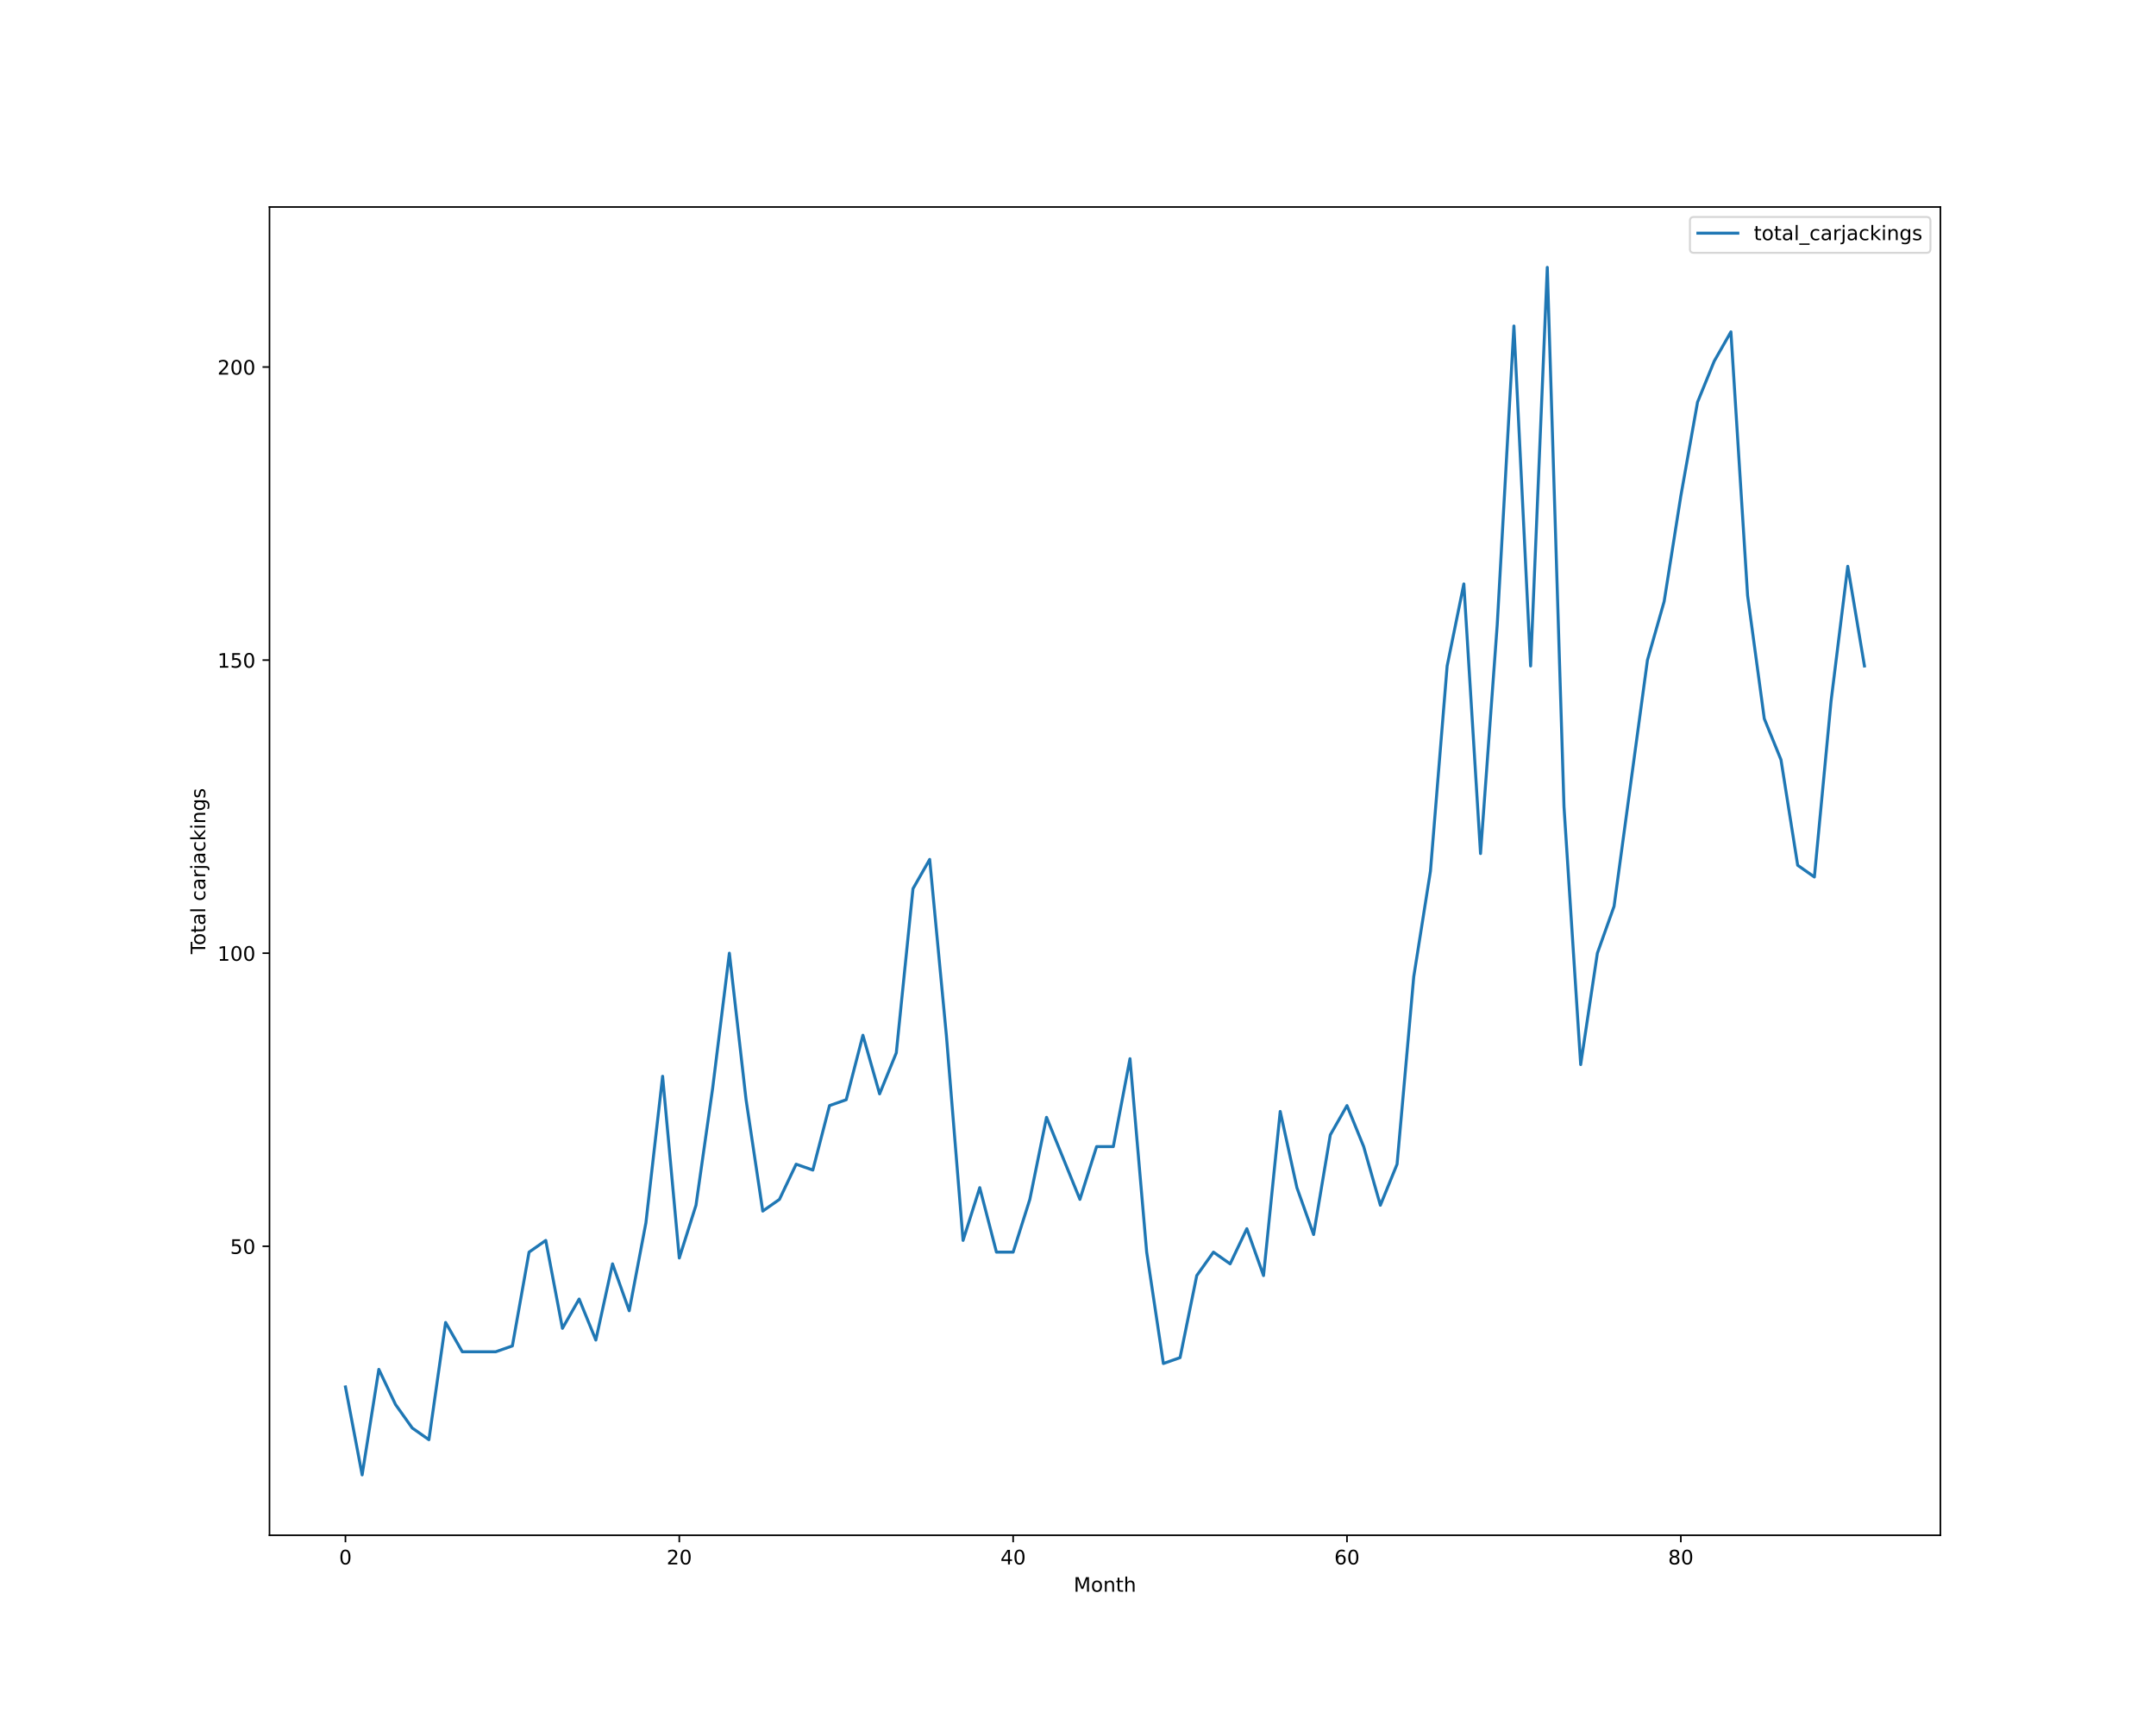
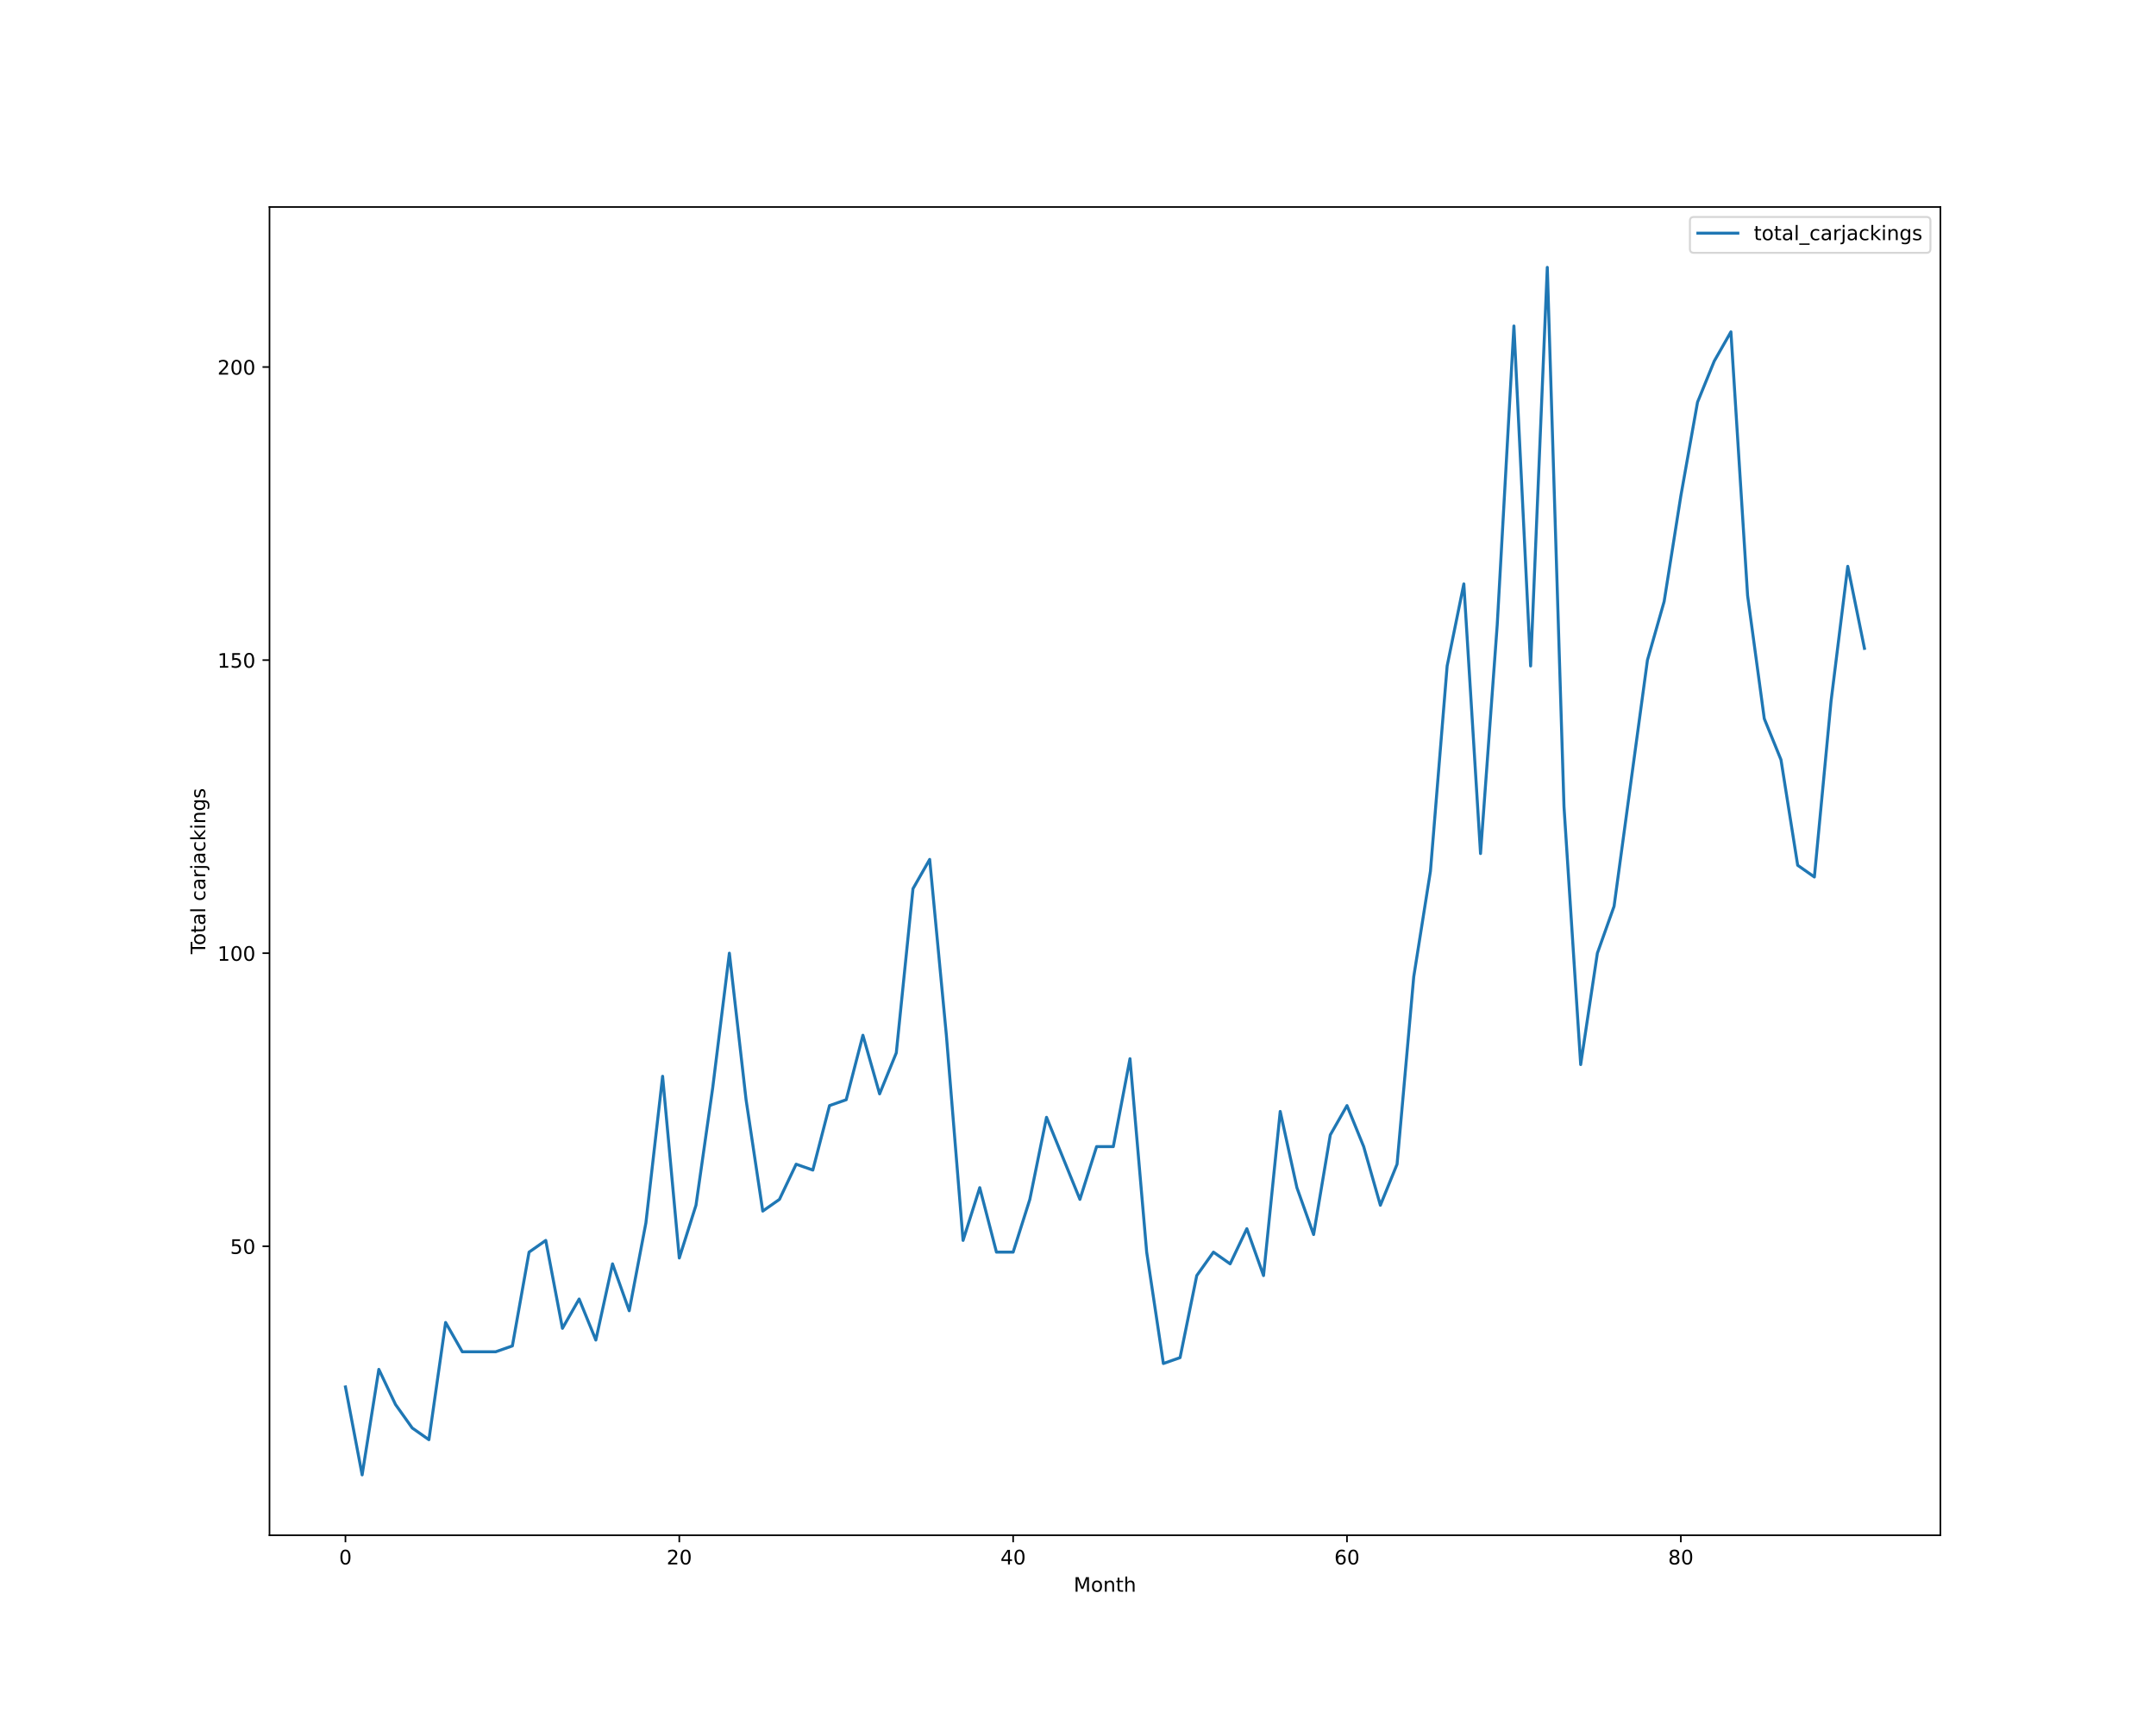
<svg xmlns="http://www.w3.org/2000/svg" xmlns:xlink="http://www.w3.org/1999/xlink" height="864pt" version="1.1" viewBox="0 0 1080 864" width="1080pt">
  <defs>
    <style type="text/css">*{stroke-linecap:butt;stroke-linejoin:round;}</style>
  </defs>
  <g id="figure_1">
    <g id="patch_1">
      <path d="M 0 864  L 1080 864  L 1080 0  L 0 0  z " style="fill:#ffffff;" />
    </g>
    <g id="axes_1">
      <g id="patch_2">
        <path d="M 135 768.96  L 972 768.96  L 972 103.68  L 135 103.68  z " style="fill:#ffffff;" />
      </g>
      <g id="matplotlib.axis_1">
        <g id="xtick_1">
          <g id="line2d_1">
            <defs>
-               <path d="M 0 0  L 0 3.5  " id="m84efec261a" style="stroke:#000000;stroke-width:0.8;" />
-             </defs>
-             <g>
-               <use style="stroke:#000000;stroke-width:0.8;" x="173.045" xlink:href="#m84efec261a" y="768.96" />
+               <path d="M 0 0  L 0 3.5  " id="m256ab2ce55" style="stroke:#000000;stroke-width:0.8;" />
+             </defs>
+             <g>
+               <use style="stroke:#000000;stroke-width:0.8;" x="173.045" xlink:href="#m256ab2ce55" y="768.96" />
            </g>
          </g>
          <g id="text_1">
            <g transform="translate(169.8642 783.5584)scale(0.1 -0.1)">
              <defs>
                <path d="M 2034 4250  Q 1547 4250 1301 3770  Q 1056 3291 1056 2328  Q 1056 1369 1301 889  Q 1547 409 2034 409  Q 2525 409 2770 889  Q 3016 1369 3016 2328  Q 3016 3291 2770 3770  Q 2525 4250 2034 4250  z M 2034 4750  Q 2819 4750 3233 4129  Q 3647 3509 3647 2328  Q 3647 1150 3233 529  Q 2819 -91 2034 -91  Q 1250 -91 836 529  Q 422 1150 422 2328  Q 422 3509 836 4129  Q 1250 4750 2034 4750  z " id="DejaVuSans-30" transform="scale(0.015625)" />
              </defs>
              <use xlink:href="#DejaVuSans-30" />
            </g>
          </g>
        </g>
        <g id="xtick_2">
          <g id="line2d_2">
            <g>
-               <use style="stroke:#000000;stroke-width:0.8;" x="340.278" xlink:href="#m84efec261a" y="768.96" />
+               <use style="stroke:#000000;stroke-width:0.8;" x="340.278" xlink:href="#m256ab2ce55" y="768.96" />
            </g>
          </g>
          <g id="text_2">
            <g transform="translate(333.9157 783.5584)scale(0.1 -0.1)">
              <defs>
                <path d="M 1228 531  L 3431 531  L 3431 0  L 469 0  L 469 531  Q 828 903 1448 1529  Q 2069 2156 2228 2338  Q 2531 2678 2651 2914  Q 2772 3150 2772 3378  Q 2772 3750 2511 3984  Q 2250 4219 1831 4219  Q 1534 4219 1204 4116  Q 875 4013 500 3803  L 500 4441  Q 881 4594 1212 4672  Q 1544 4750 1819 4750  Q 2544 4750 2975 4387  Q 3406 4025 3406 3419  Q 3406 3131 3298 2873  Q 3191 2616 2906 2266  Q 2828 2175 2409 1742  Q 1991 1309 1228 531  z " id="DejaVuSans-32" transform="scale(0.015625)" />
              </defs>
              <use xlink:href="#DejaVuSans-32" />
              <use x="63.623" xlink:href="#DejaVuSans-30" />
            </g>
          </g>
        </g>
        <g id="xtick_3">
          <g id="line2d_3">
            <g>
-               <use style="stroke:#000000;stroke-width:0.8;" x="507.511" xlink:href="#m84efec261a" y="768.96" />
+               <use style="stroke:#000000;stroke-width:0.8;" x="507.511" xlink:href="#m256ab2ce55" y="768.96" />
            </g>
          </g>
          <g id="text_3">
            <g transform="translate(501.1485 783.5584)scale(0.1 -0.1)">
              <defs>
                <path d="M 2419 4116  L 825 1625  L 2419 1625  L 2419 4116  z M 2253 4666  L 3047 4666  L 3047 1625  L 3713 1625  L 3713 1100  L 3047 1100  L 3047 0  L 2419 0  L 2419 1100  L 313 1100  L 313 1709  L 2253 4666  z " id="DejaVuSans-34" transform="scale(0.015625)" />
              </defs>
              <use xlink:href="#DejaVuSans-34" />
              <use x="63.623" xlink:href="#DejaVuSans-30" />
            </g>
          </g>
        </g>
        <g id="xtick_4">
          <g id="line2d_4">
            <g>
-               <use style="stroke:#000000;stroke-width:0.8;" x="674.744" xlink:href="#m84efec261a" y="768.96" />
+               <use style="stroke:#000000;stroke-width:0.8;" x="674.744" xlink:href="#m256ab2ce55" y="768.96" />
            </g>
          </g>
          <g id="text_4">
            <g transform="translate(668.3813 783.5584)scale(0.1 -0.1)">
              <defs>
                <path d="M 2113 2584  Q 1688 2584 1439 2293  Q 1191 2003 1191 1497  Q 1191 994 1439 701  Q 1688 409 2113 409  Q 2538 409 2786 701  Q 3034 994 3034 1497  Q 3034 2003 2786 2293  Q 2538 2584 2113 2584  z M 3366 4563  L 3366 3988  Q 3128 4100 2886 4159  Q 2644 4219 2406 4219  Q 1781 4219 1451 3797  Q 1122 3375 1075 2522  Q 1259 2794 1537 2939  Q 1816 3084 2150 3084  Q 2853 3084 3261 2657  Q 3669 2231 3669 1497  Q 3669 778 3244 343  Q 2819 -91 2113 -91  Q 1303 -91 875 529  Q 447 1150 447 2328  Q 447 3434 972 4092  Q 1497 4750 2381 4750  Q 2619 4750 2861 4703  Q 3103 4656 3366 4563  z " id="DejaVuSans-36" transform="scale(0.015625)" />
              </defs>
              <use xlink:href="#DejaVuSans-36" />
              <use x="63.623" xlink:href="#DejaVuSans-30" />
            </g>
          </g>
        </g>
        <g id="xtick_5">
          <g id="line2d_5">
            <g>
-               <use style="stroke:#000000;stroke-width:0.8;" x="841.977" xlink:href="#m84efec261a" y="768.96" />
+               <use style="stroke:#000000;stroke-width:0.8;" x="841.977" xlink:href="#m256ab2ce55" y="768.96" />
            </g>
          </g>
          <g id="text_5">
            <g transform="translate(835.614 783.5584)scale(0.1 -0.1)">
              <defs>
                <path d="M 2034 2216  Q 1584 2216 1326 1975  Q 1069 1734 1069 1313  Q 1069 891 1326 650  Q 1584 409 2034 409  Q 2484 409 2743 651  Q 3003 894 3003 1313  Q 3003 1734 2745 1975  Q 2488 2216 2034 2216  z M 1403 2484  Q 997 2584 770 2862  Q 544 3141 544 3541  Q 544 4100 942 4425  Q 1341 4750 2034 4750  Q 2731 4750 3128 4425  Q 3525 4100 3525 3541  Q 3525 3141 3298 2862  Q 3072 2584 2669 2484  Q 3125 2378 3379 2068  Q 3634 1759 3634 1313  Q 3634 634 3220 271  Q 2806 -91 2034 -91  Q 1263 -91 848 271  Q 434 634 434 1313  Q 434 1759 690 2068  Q 947 2378 1403 2484  z M 1172 3481  Q 1172 3119 1398 2916  Q 1625 2713 2034 2713  Q 2441 2713 2670 2916  Q 2900 3119 2900 3481  Q 2900 3844 2670 4047  Q 2441 4250 2034 4250  Q 1625 4250 1398 4047  Q 1172 3844 1172 3481  z " id="DejaVuSans-38" transform="scale(0.015625)" />
              </defs>
              <use xlink:href="#DejaVuSans-38" />
              <use x="63.623" xlink:href="#DejaVuSans-30" />
            </g>
          </g>
        </g>
        <g id="text_6">
          <g transform="translate(537.8289 797.2366)scale(0.1 -0.1)">
            <defs>
              <path d="M 628 4666  L 1569 4666  L 2759 1491  L 3956 4666  L 4897 4666  L 4897 0  L 4281 0  L 4281 4097  L 3078 897  L 2444 897  L 1241 4097  L 1241 0  L 628 0  L 628 4666  z " id="DejaVuSans-4d" transform="scale(0.015625)" />
              <path d="M 1959 3097  Q 1497 3097 1228 2736  Q 959 2375 959 1747  Q 959 1119 1226 758  Q 1494 397 1959 397  Q 2419 397 2687 759  Q 2956 1122 2956 1747  Q 2956 2369 2687 2733  Q 2419 3097 1959 3097  z M 1959 3584  Q 2709 3584 3137 3096  Q 3566 2609 3566 1747  Q 3566 888 3137 398  Q 2709 -91 1959 -91  Q 1206 -91 779 398  Q 353 888 353 1747  Q 353 2609 779 3096  Q 1206 3584 1959 3584  z " id="DejaVuSans-6f" transform="scale(0.015625)" />
              <path d="M 3513 2113  L 3513 0  L 2938 0  L 2938 2094  Q 2938 2591 2744 2837  Q 2550 3084 2163 3084  Q 1697 3084 1428 2787  Q 1159 2491 1159 1978  L 1159 0  L 581 0  L 581 3500  L 1159 3500  L 1159 2956  Q 1366 3272 1645 3428  Q 1925 3584 2291 3584  Q 2894 3584 3203 3211  Q 3513 2838 3513 2113  z " id="DejaVuSans-6e" transform="scale(0.015625)" />
              <path d="M 1172 4494  L 1172 3500  L 2356 3500  L 2356 3053  L 1172 3053  L 1172 1153  Q 1172 725 1289 603  Q 1406 481 1766 481  L 2356 481  L 2356 0  L 1766 0  Q 1100 0 847 248  Q 594 497 594 1153  L 594 3053  L 172 3053  L 172 3500  L 594 3500  L 594 4494  L 1172 4494  z " id="DejaVuSans-74" transform="scale(0.015625)" />
              <path d="M 3513 2113  L 3513 0  L 2938 0  L 2938 2094  Q 2938 2591 2744 2837  Q 2550 3084 2163 3084  Q 1697 3084 1428 2787  Q 1159 2491 1159 1978  L 1159 0  L 581 0  L 581 4863  L 1159 4863  L 1159 2956  Q 1366 3272 1645 3428  Q 1925 3584 2291 3584  Q 2894 3584 3203 3211  Q 3513 2838 3513 2113  z " id="DejaVuSans-68" transform="scale(0.015625)" />
            </defs>
            <use xlink:href="#DejaVuSans-4d" />
            <use x="86.279" xlink:href="#DejaVuSans-6f" />
            <use x="147.461" xlink:href="#DejaVuSans-6e" />
            <use x="210.84" xlink:href="#DejaVuSans-74" />
            <use x="250.049" xlink:href="#DejaVuSans-68" />
          </g>
        </g>
      </g>
      <g id="matplotlib.axis_2">
        <g id="ytick_1">
          <g id="line2d_6">
            <defs>
-               <path d="M 0 0  L -3.5 0  " id="m2ad06dee0b" style="stroke:#000000;stroke-width:0.8;" />
-             </defs>
-             <g>
-               <use style="stroke:#000000;stroke-width:0.8;" x="135" xlink:href="#m2ad06dee0b" y="624.219" />
+               <path d="M 0 0  L -3.5 0  " id="me2e9c470e2" style="stroke:#000000;stroke-width:0.8;" />
+             </defs>
+             <g>
+               <use style="stroke:#000000;stroke-width:0.8;" x="135" xlink:href="#me2e9c470e2" y="624.219" />
            </g>
          </g>
          <g id="text_7">
            <g transform="translate(115.275 628.0182)scale(0.1 -0.1)">
              <defs>
                <path d="M 691 4666  L 3169 4666  L 3169 4134  L 1269 4134  L 1269 2991  Q 1406 3038 1543 3061  Q 1681 3084 1819 3084  Q 2600 3084 3056 2656  Q 3513 2228 3513 1497  Q 3513 744 3044 326  Q 2575 -91 1722 -91  Q 1428 -91 1123 -41  Q 819 9 494 109  L 494 744  Q 775 591 1075 516  Q 1375 441 1709 441  Q 2250 441 2565 725  Q 2881 1009 2881 1497  Q 2881 1984 2565 2268  Q 2250 2553 1709 2553  Q 1456 2553 1204 2497  Q 953 2441 691 2322  L 691 4666  z " id="DejaVuSans-35" transform="scale(0.015625)" />
              </defs>
              <use xlink:href="#DejaVuSans-35" />
              <use x="63.623" xlink:href="#DejaVuSans-30" />
            </g>
          </g>
        </g>
        <g id="ytick_2">
          <g id="line2d_7">
            <g>
-               <use style="stroke:#000000;stroke-width:0.8;" x="135" xlink:href="#m2ad06dee0b" y="477.423" />
+               <use style="stroke:#000000;stroke-width:0.8;" x="135" xlink:href="#me2e9c470e2" y="477.423" />
            </g>
          </g>
          <g id="text_8">
            <g transform="translate(108.9125 481.2221)scale(0.1 -0.1)">
              <defs>
                <path d="M 794 531  L 1825 531  L 1825 4091  L 703 3866  L 703 4441  L 1819 4666  L 2450 4666  L 2450 531  L 3481 531  L 3481 0  L 794 0  L 794 531  z " id="DejaVuSans-31" transform="scale(0.015625)" />
              </defs>
              <use xlink:href="#DejaVuSans-31" />
              <use x="63.623" xlink:href="#DejaVuSans-30" />
              <use x="127.246" xlink:href="#DejaVuSans-30" />
            </g>
          </g>
        </g>
        <g id="ytick_3">
          <g id="line2d_8">
            <g>
-               <use style="stroke:#000000;stroke-width:0.8;" x="135" xlink:href="#m2ad06dee0b" y="330.627" />
+               <use style="stroke:#000000;stroke-width:0.8;" x="135" xlink:href="#me2e9c470e2" y="330.627" />
            </g>
          </g>
          <g id="text_9">
            <g transform="translate(108.9125 334.426)scale(0.1 -0.1)">
              <use xlink:href="#DejaVuSans-31" />
              <use x="63.623" xlink:href="#DejaVuSans-35" />
              <use x="127.246" xlink:href="#DejaVuSans-30" />
            </g>
          </g>
        </g>
        <g id="ytick_4">
          <g id="line2d_9">
            <g>
-               <use style="stroke:#000000;stroke-width:0.8;" x="135" xlink:href="#m2ad06dee0b" y="183.831" />
+               <use style="stroke:#000000;stroke-width:0.8;" x="135" xlink:href="#me2e9c470e2" y="183.831" />
            </g>
          </g>
          <g id="text_10">
            <g transform="translate(108.9125 187.6299)scale(0.1 -0.1)">
              <use xlink:href="#DejaVuSans-32" />
              <use x="63.623" xlink:href="#DejaVuSans-30" />
              <use x="127.246" xlink:href="#DejaVuSans-30" />
            </g>
          </g>
        </g>
        <g id="text_11">
          <g transform="translate(102.8328 477.8888)rotate(-90)scale(0.1 -0.1)">
            <defs>
              <path d="M -19 4666  L 3928 4666  L 3928 4134  L 2272 4134  L 2272 0  L 1638 0  L 1638 4134  L -19 4134  L -19 4666  z " id="DejaVuSans-54" transform="scale(0.015625)" />
              <path d="M 2194 1759  Q 1497 1759 1228 1600  Q 959 1441 959 1056  Q 959 750 1161 570  Q 1363 391 1709 391  Q 2188 391 2477 730  Q 2766 1069 2766 1631  L 2766 1759  L 2194 1759  z M 3341 1997  L 3341 0  L 2766 0  L 2766 531  Q 2569 213 2275 61  Q 1981 -91 1556 -91  Q 1019 -91 701 211  Q 384 513 384 1019  Q 384 1609 779 1909  Q 1175 2209 1959 2209  L 2766 2209  L 2766 2266  Q 2766 2663 2505 2880  Q 2244 3097 1772 3097  Q 1472 3097 1187 3025  Q 903 2953 641 2809  L 641 3341  Q 956 3463 1253 3523  Q 1550 3584 1831 3584  Q 2591 3584 2966 3190  Q 3341 2797 3341 1997  z " id="DejaVuSans-61" transform="scale(0.015625)" />
              <path d="M 603 4863  L 1178 4863  L 1178 0  L 603 0  L 603 4863  z " id="DejaVuSans-6c" transform="scale(0.015625)" />
              <path id="DejaVuSans-20" transform="scale(0.015625)" />
              <path d="M 3122 3366  L 3122 2828  Q 2878 2963 2633 3030  Q 2388 3097 2138 3097  Q 1578 3097 1268 2742  Q 959 2388 959 1747  Q 959 1106 1268 751  Q 1578 397 2138 397  Q 2388 397 2633 464  Q 2878 531 3122 666  L 3122 134  Q 2881 22 2623 -34  Q 2366 -91 2075 -91  Q 1284 -91 818 406  Q 353 903 353 1747  Q 353 2603 823 3093  Q 1294 3584 2113 3584  Q 2378 3584 2631 3529  Q 2884 3475 3122 3366  z " id="DejaVuSans-63" transform="scale(0.015625)" />
              <path d="M 2631 2963  Q 2534 3019 2420 3045  Q 2306 3072 2169 3072  Q 1681 3072 1420 2755  Q 1159 2438 1159 1844  L 1159 0  L 581 0  L 581 3500  L 1159 3500  L 1159 2956  Q 1341 3275 1631 3429  Q 1922 3584 2338 3584  Q 2397 3584 2469 3576  Q 2541 3569 2628 3553  L 2631 2963  z " id="DejaVuSans-72" transform="scale(0.015625)" />
              <path d="M 603 3500  L 1178 3500  L 1178 -63  Q 1178 -731 923 -1031  Q 669 -1331 103 -1331  L -116 -1331  L -116 -844  L 38 -844  Q 366 -844 484 -692  Q 603 -541 603 -63  L 603 3500  z M 603 4863  L 1178 4863  L 1178 4134  L 603 4134  L 603 4863  z " id="DejaVuSans-6a" transform="scale(0.015625)" />
              <path d="M 581 4863  L 1159 4863  L 1159 1991  L 2875 3500  L 3609 3500  L 1753 1863  L 3688 0  L 2938 0  L 1159 1709  L 1159 0  L 581 0  L 581 4863  z " id="DejaVuSans-6b" transform="scale(0.015625)" />
              <path d="M 603 3500  L 1178 3500  L 1178 0  L 603 0  L 603 3500  z M 603 4863  L 1178 4863  L 1178 4134  L 603 4134  L 603 4863  z " id="DejaVuSans-69" transform="scale(0.015625)" />
              <path d="M 2906 1791  Q 2906 2416 2648 2759  Q 2391 3103 1925 3103  Q 1463 3103 1205 2759  Q 947 2416 947 1791  Q 947 1169 1205 825  Q 1463 481 1925 481  Q 2391 481 2648 825  Q 2906 1169 2906 1791  z M 3481 434  Q 3481 -459 3084 -895  Q 2688 -1331 1869 -1331  Q 1566 -1331 1297 -1286  Q 1028 -1241 775 -1147  L 775 -588  Q 1028 -725 1275 -790  Q 1522 -856 1778 -856  Q 2344 -856 2625 -561  Q 2906 -266 2906 331  L 2906 616  Q 2728 306 2450 153  Q 2172 0 1784 0  Q 1141 0 747 490  Q 353 981 353 1791  Q 353 2603 747 3093  Q 1141 3584 1784 3584  Q 2172 3584 2450 3431  Q 2728 3278 2906 2969  L 2906 3500  L 3481 3500  L 3481 434  z " id="DejaVuSans-67" transform="scale(0.015625)" />
              <path d="M 2834 3397  L 2834 2853  Q 2591 2978 2328 3040  Q 2066 3103 1784 3103  Q 1356 3103 1142 2972  Q 928 2841 928 2578  Q 928 2378 1081 2264  Q 1234 2150 1697 2047  L 1894 2003  Q 2506 1872 2764 1633  Q 3022 1394 3022 966  Q 3022 478 2636 193  Q 2250 -91 1575 -91  Q 1294 -91 989 -36  Q 684 19 347 128  L 347 722  Q 666 556 975 473  Q 1284 391 1588 391  Q 1994 391 2212 530  Q 2431 669 2431 922  Q 2431 1156 2273 1281  Q 2116 1406 1581 1522  L 1381 1569  Q 847 1681 609 1914  Q 372 2147 372 2553  Q 372 3047 722 3315  Q 1072 3584 1716 3584  Q 2034 3584 2315 3537  Q 2597 3491 2834 3397  z " id="DejaVuSans-73" transform="scale(0.015625)" />
            </defs>
            <use xlink:href="#DejaVuSans-54" />
            <use x="44.084" xlink:href="#DejaVuSans-6f" />
            <use x="105.266" xlink:href="#DejaVuSans-74" />
            <use x="144.475" xlink:href="#DejaVuSans-61" />
            <use x="205.754" xlink:href="#DejaVuSans-6c" />
            <use x="233.537" xlink:href="#DejaVuSans-20" />
            <use x="265.324" xlink:href="#DejaVuSans-63" />
            <use x="320.305" xlink:href="#DejaVuSans-61" />
            <use x="381.584" xlink:href="#DejaVuSans-72" />
            <use x="422.697" xlink:href="#DejaVuSans-6a" />
            <use x="450.48" xlink:href="#DejaVuSans-61" />
            <use x="511.76" xlink:href="#DejaVuSans-63" />
            <use x="566.74" xlink:href="#DejaVuSans-6b" />
            <use x="624.65" xlink:href="#DejaVuSans-69" />
            <use x="652.434" xlink:href="#DejaVuSans-6e" />
            <use x="715.812" xlink:href="#DejaVuSans-67" />
            <use x="779.289" xlink:href="#DejaVuSans-73" />
          </g>
        </g>
      </g>
      <g id="line2d_10">
-         <path clip-path="url(#p645d9cecb2)" d="M 173.045 694.681  L 181.407 738.72  L 189.769 685.873  L 198.13 703.489  L 206.492 715.233  L 214.854 721.104  L 223.215 662.386  L 231.577 677.066  L 239.939 677.066  L 248.3 677.066  L 256.662 674.13  L 265.023 627.155  L 273.385 621.283  L 281.747 665.322  L 290.108 650.642  L 298.47 671.194  L 306.832 633.027  L 315.193 656.514  L 323.555 612.475  L 331.917 539.077  L 340.278 630.091  L 348.64 603.668  L 357.001 544.949  L 365.363 477.423  L 373.725 550.821  L 382.086 606.603  L 390.448 600.732  L 398.81 583.116  L 407.171 586.052  L 415.533 553.757  L 423.895 550.821  L 432.256 518.526  L 440.618 547.885  L 448.98 527.334  L 457.341 445.128  L 465.703 430.448  L 474.064 518.526  L 482.426 621.283  L 490.788 594.86  L 499.149 627.155  L 507.511 627.155  L 515.873 600.732  L 524.234 559.629  L 532.596 580.18  L 540.958 600.732  L 549.319 574.308  L 557.681 574.308  L 566.042 530.27  L 574.404 627.155  L 582.766 682.937  L 591.127 680.002  L 599.489 638.899  L 607.851 627.155  L 616.212 633.027  L 624.574 615.411  L 632.936 638.899  L 641.297 556.693  L 649.659 594.86  L 658.02 618.347  L 666.382 568.437  L 674.744 553.757  L 683.105 574.308  L 691.467 603.668  L 699.829 583.116  L 708.19 489.167  L 716.552 436.32  L 724.914 333.563  L 733.275 292.46  L 741.637 427.512  L 749.999 313.011  L 758.36 163.279  L 766.722 333.563  L 775.083 133.92  L 783.445 404.025  L 791.807 533.205  L 800.168 477.423  L 808.53 453.936  L 816.892 392.281  L 825.253 330.627  L 833.615 301.268  L 841.977 248.421  L 850.338 201.446  L 858.7 180.895  L 867.061 166.215  L 875.423 298.332  L 883.785 359.986  L 892.146 380.537  L 900.508 433.384  L 908.87 439.256  L 917.231 351.178  L 925.593 283.652  L 933.955 333.563  " style="fill:none;stroke:#1f77b4;stroke-linecap:square;stroke-width:1.5;" />
+         <path clip-path="url(#pb7a57da0d7)" d="M 173.045 694.681  L 181.407 738.72  L 189.769 685.873  L 198.13 703.489  L 206.492 715.233  L 214.854 721.104  L 223.215 662.386  L 231.577 677.066  L 239.939 677.066  L 248.3 677.066  L 256.662 674.13  L 265.023 627.155  L 273.385 621.283  L 281.747 665.322  L 290.108 650.642  L 298.47 671.194  L 306.832 633.027  L 315.193 656.514  L 323.555 612.475  L 331.917 539.077  L 340.278 630.091  L 348.64 603.668  L 357.001 544.949  L 365.363 477.423  L 373.725 550.821  L 382.086 606.603  L 390.448 600.732  L 398.81 583.116  L 407.171 586.052  L 415.533 553.757  L 423.895 550.821  L 432.256 518.526  L 440.618 547.885  L 448.98 527.334  L 457.341 445.128  L 465.703 430.448  L 474.064 518.526  L 482.426 621.283  L 490.788 594.86  L 499.149 627.155  L 507.511 627.155  L 515.873 600.732  L 524.234 559.629  L 532.596 580.18  L 540.958 600.732  L 549.319 574.308  L 557.681 574.308  L 566.042 530.27  L 574.404 627.155  L 582.766 682.937  L 591.127 680.002  L 599.489 638.899  L 607.851 627.155  L 616.212 633.027  L 624.574 615.411  L 632.936 638.899  L 641.297 556.693  L 649.659 594.86  L 658.02 618.347  L 666.382 568.437  L 674.744 553.757  L 683.105 574.308  L 691.467 603.668  L 699.829 583.116  L 708.19 489.167  L 716.552 436.32  L 724.914 333.563  L 733.275 292.46  L 741.637 427.512  L 749.999 313.011  L 758.36 163.279  L 766.722 333.563  L 775.083 133.92  L 783.445 404.025  L 791.807 533.205  L 800.168 477.423  L 808.53 453.936  L 816.892 392.281  L 825.253 330.627  L 833.615 301.268  L 841.977 248.421  L 850.338 201.446  L 858.7 180.895  L 867.061 166.215  L 875.423 298.332  L 883.785 359.986  L 892.146 380.537  L 900.508 433.384  L 908.87 439.256  L 917.231 351.178  L 925.593 283.652  L 933.955 324.755  " style="fill:none;stroke:#1f77b4;stroke-linecap:square;stroke-width:1.5;" />
      </g>
      <g id="patch_3">
        <path d="M 135 768.96  L 135 103.68  " style="fill:none;stroke:#000000;stroke-linecap:square;stroke-linejoin:miter;stroke-width:0.8;" />
      </g>
      <g id="patch_4">
        <path d="M 972 768.96  L 972 103.68  " style="fill:none;stroke:#000000;stroke-linecap:square;stroke-linejoin:miter;stroke-width:0.8;" />
      </g>
      <g id="patch_5">
        <path d="M 135 768.96  L 972 768.96  " style="fill:none;stroke:#000000;stroke-linecap:square;stroke-linejoin:miter;stroke-width:0.8;" />
      </g>
      <g id="patch_6">
        <path d="M 135 103.68  L 972 103.68  " style="fill:none;stroke:#000000;stroke-linecap:square;stroke-linejoin:miter;stroke-width:0.8;" />
      </g>
      <g id="legend_1">
        <g id="patch_7">
          <path d="M 848.528 126.636  L 965 126.636  Q 967 126.636 967 124.636  L 967 110.68  Q 967 108.68 965 108.68  L 848.528 108.68  Q 846.528 108.68 846.528 110.68  L 846.528 124.636  Q 846.528 126.636 848.528 126.636  z " style="fill:#ffffff;opacity:0.8;stroke:#cccccc;stroke-linejoin:miter;" />
        </g>
        <g id="line2d_11">
          <path d="M 850.528 116.778  L 870.528 116.778  " style="fill:none;stroke:#1f77b4;stroke-linecap:square;stroke-width:1.5;" />
        </g>
        <g id="line2d_12" />
        <g id="text_12">
          <g transform="translate(878.5281 120.2784)scale(0.1 -0.1)">
            <defs>
              <path d="M 3263 -1063  L 3263 -1509  L -63 -1509  L -63 -1063  L 3263 -1063  z " id="DejaVuSans-5f" transform="scale(0.015625)" />
            </defs>
            <use xlink:href="#DejaVuSans-74" />
            <use x="39.209" xlink:href="#DejaVuSans-6f" />
            <use x="100.391" xlink:href="#DejaVuSans-74" />
            <use x="139.6" xlink:href="#DejaVuSans-61" />
            <use x="200.879" xlink:href="#DejaVuSans-6c" />
            <use x="228.662" xlink:href="#DejaVuSans-5f" />
            <use x="278.662" xlink:href="#DejaVuSans-63" />
            <use x="333.643" xlink:href="#DejaVuSans-61" />
            <use x="394.922" xlink:href="#DejaVuSans-72" />
            <use x="436.035" xlink:href="#DejaVuSans-6a" />
            <use x="463.818" xlink:href="#DejaVuSans-61" />
            <use x="525.098" xlink:href="#DejaVuSans-63" />
            <use x="580.078" xlink:href="#DejaVuSans-6b" />
            <use x="637.988" xlink:href="#DejaVuSans-69" />
            <use x="665.771" xlink:href="#DejaVuSans-6e" />
            <use x="729.15" xlink:href="#DejaVuSans-67" />
            <use x="792.627" xlink:href="#DejaVuSans-73" />
          </g>
        </g>
      </g>
    </g>
  </g>
  <defs>
-     <clipPath id="p645d9cecb2">
+     <clipPath id="pb7a57da0d7">
      <rect height="665.28" width="837" x="135" y="103.68" />
    </clipPath>
  </defs>
</svg>
